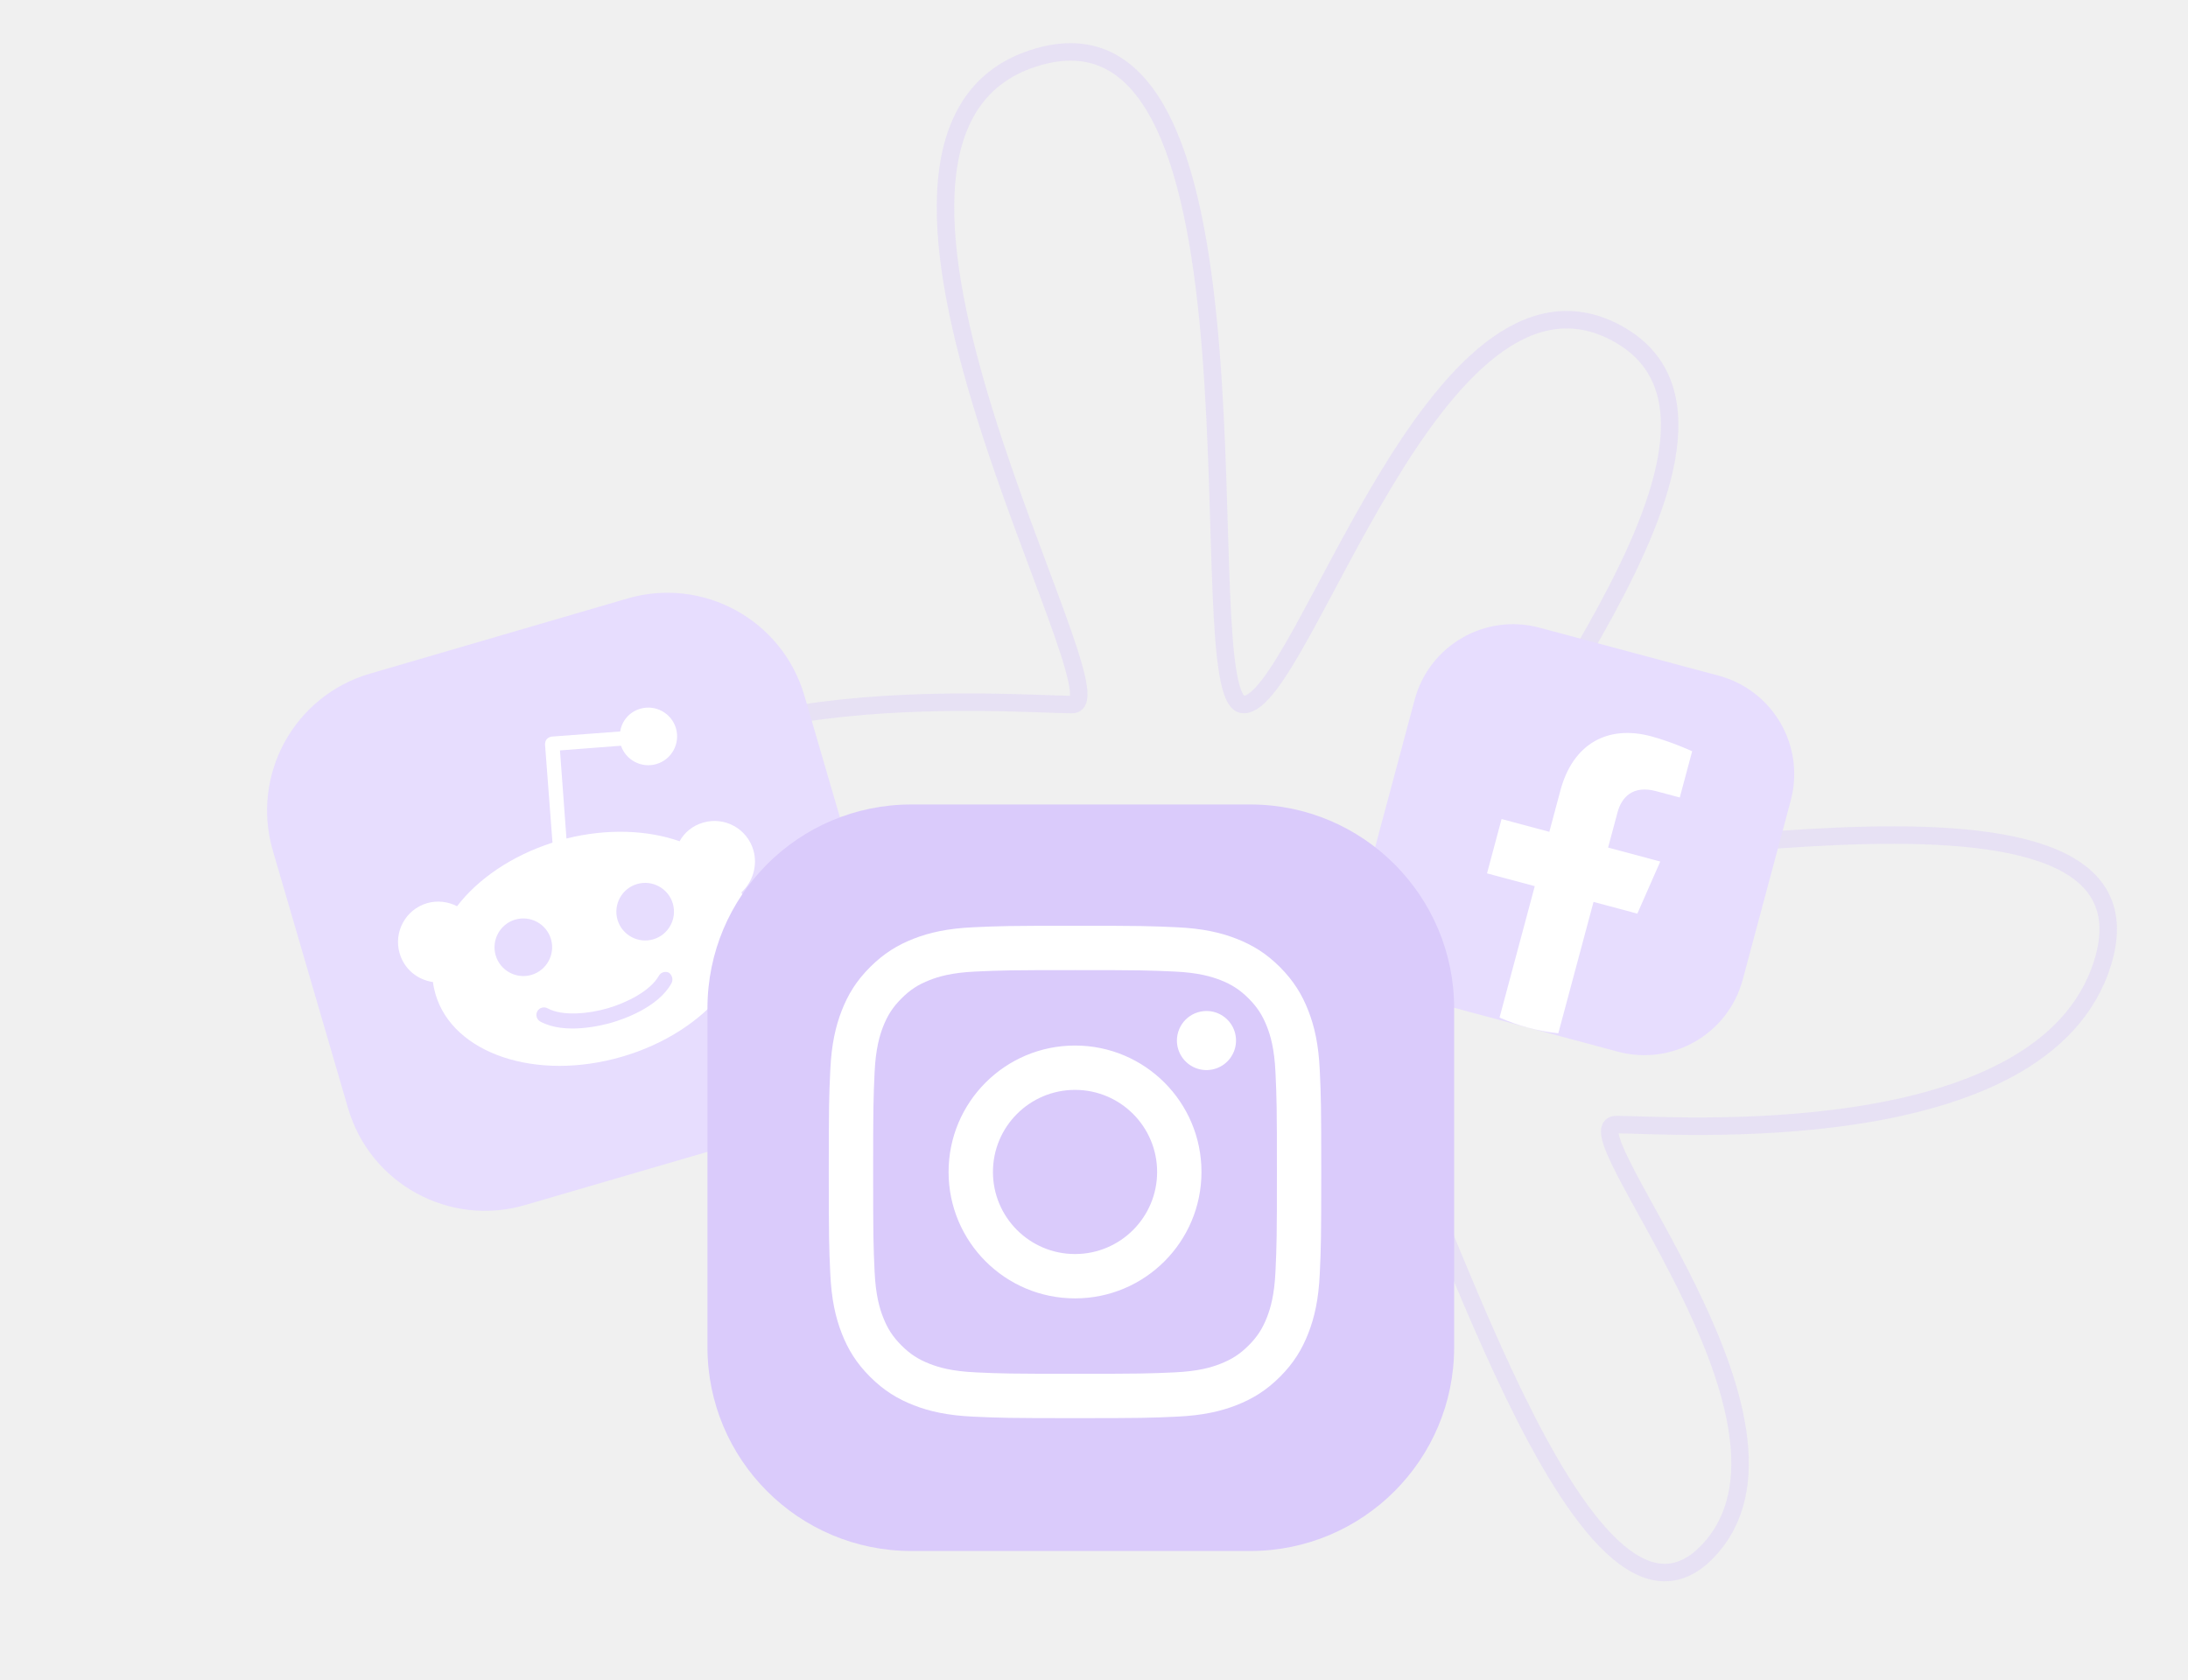
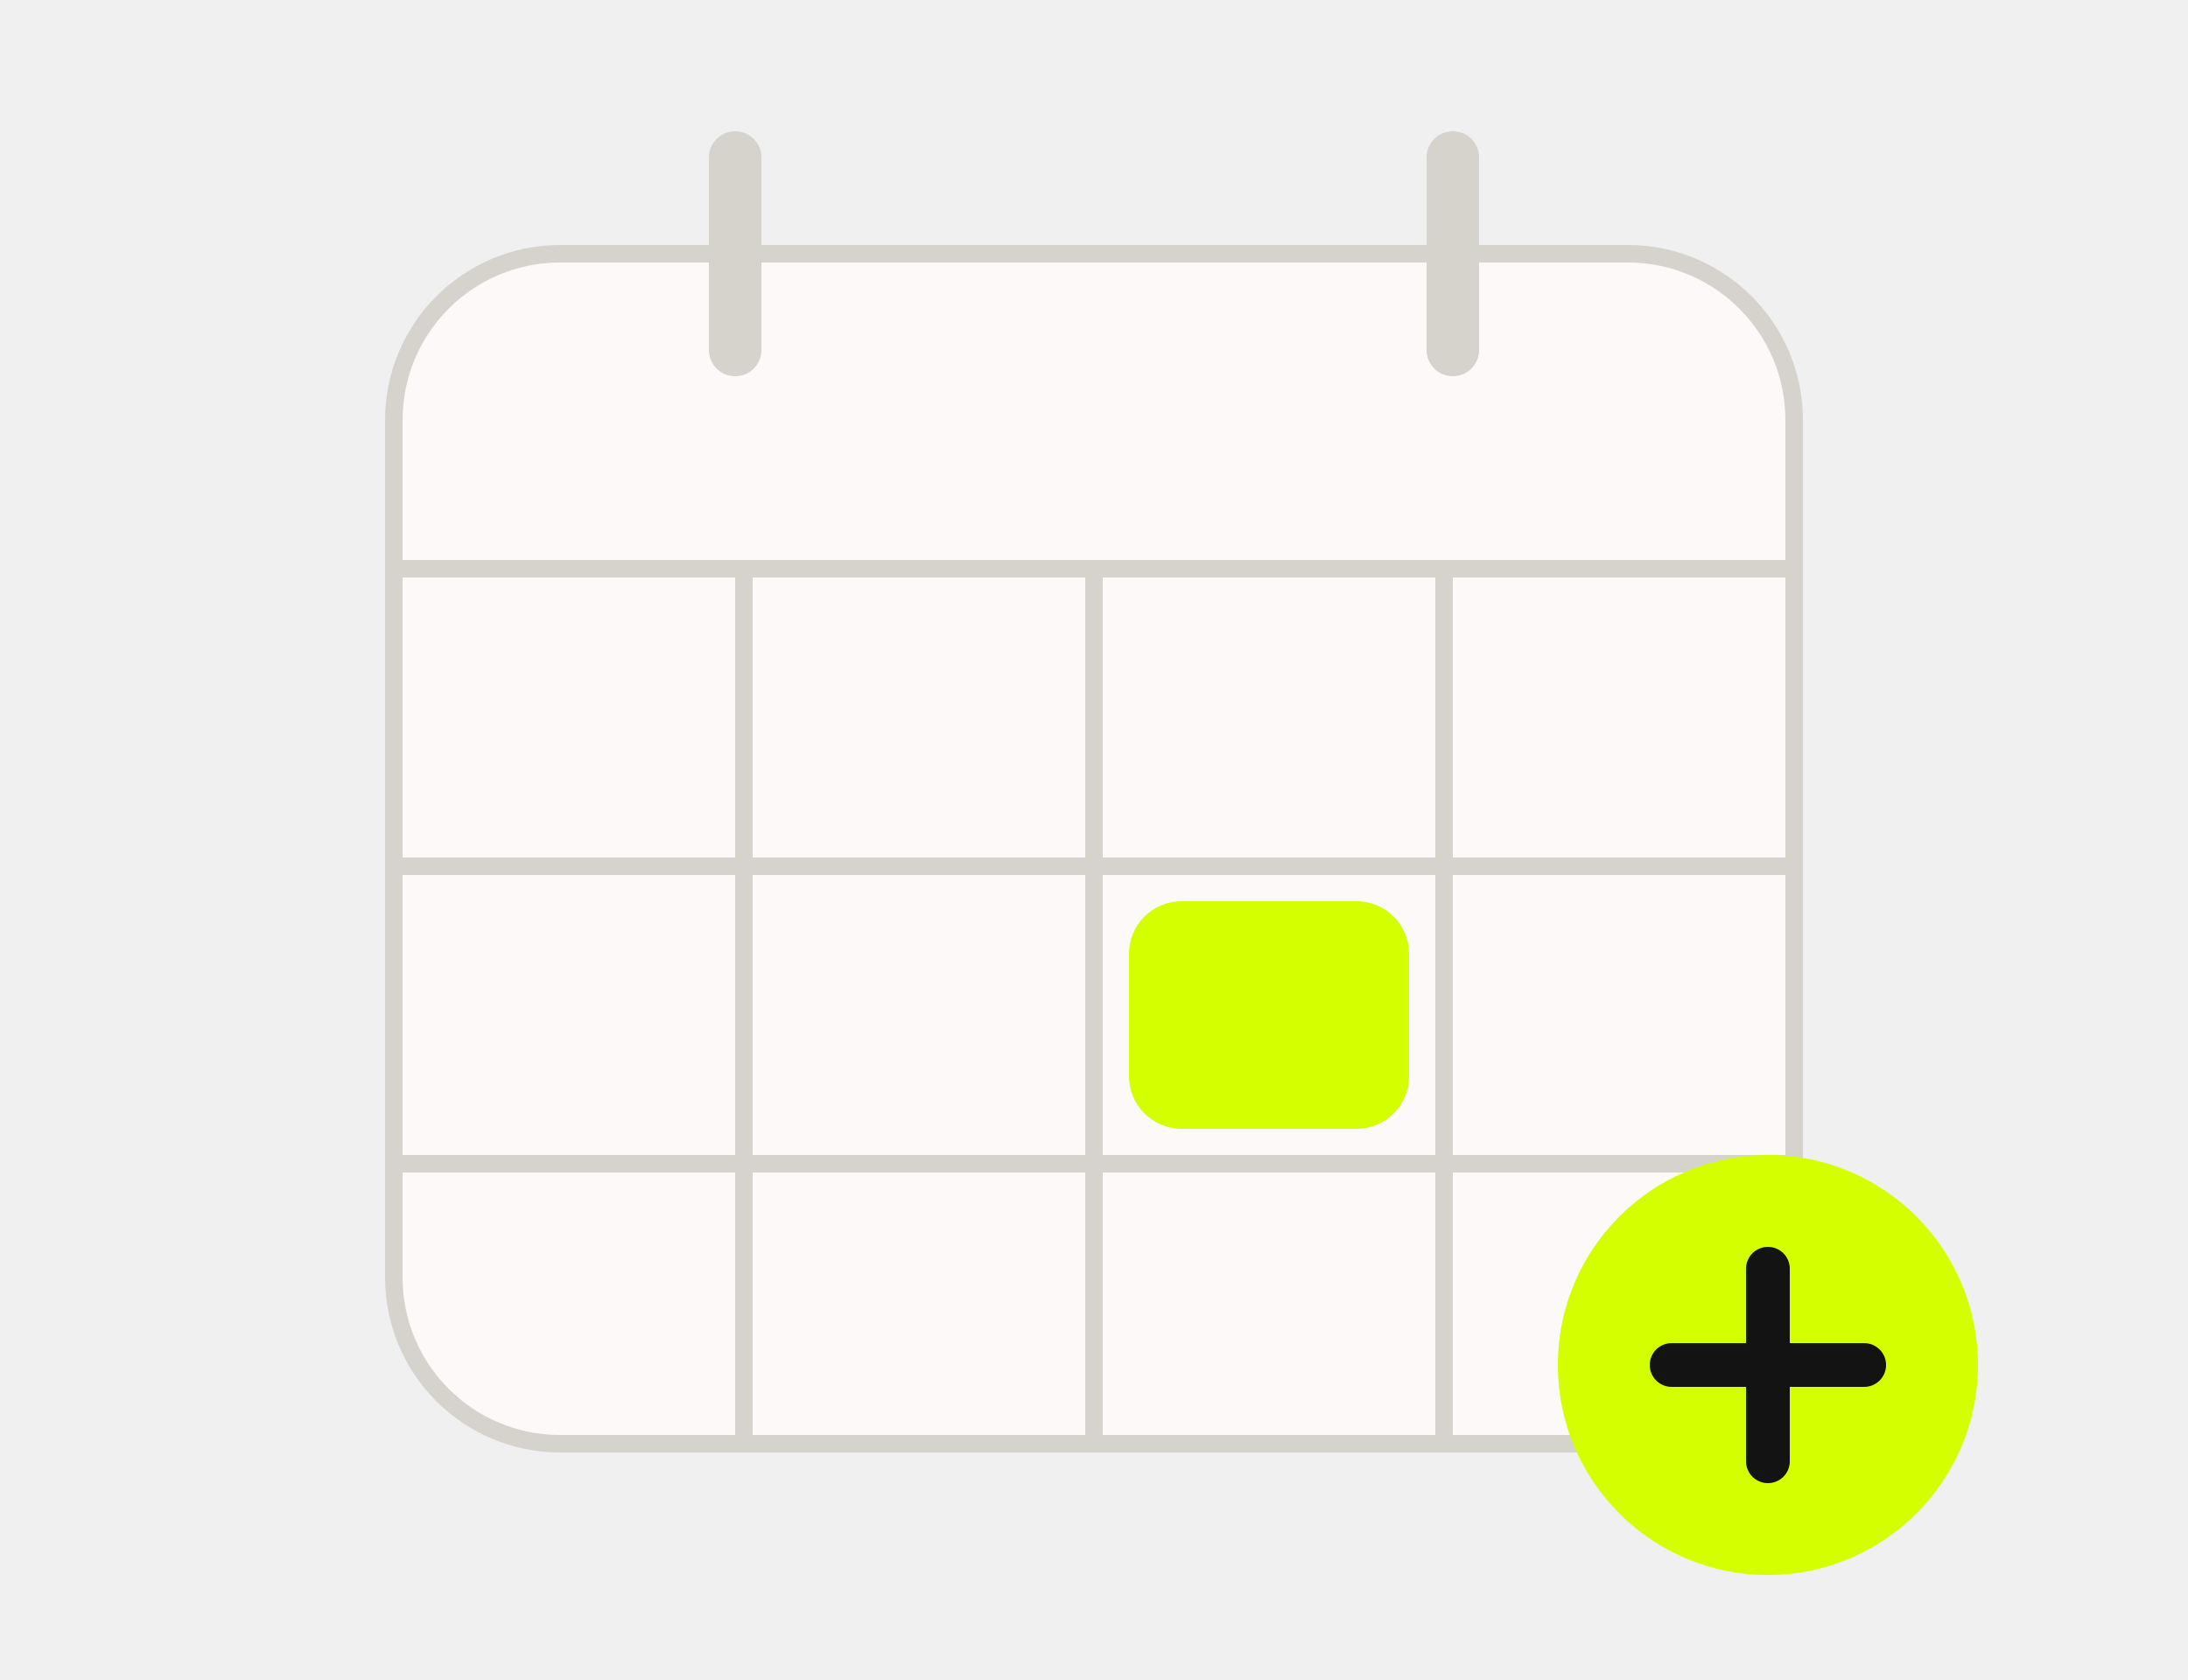
- <svg xmlns="http://www.w3.org/2000/svg" width="125" height="96" viewBox="0 0 125 96" fill="none">
-   <path d="M71.052 40.26C67.67 40.26 73.437 -1.364 59.017 3.336C45.308 7.805 64.478 40.26 61.257 40.26C58.035 40.26 35.521 38.391 34.022 48.568C32.348 59.934 61.842 53.572 62.721 55.03C63.599 56.488 51.14 73.749 59.017 79.03C67.178 84.501 77.599 64.261 79.384 64.261C81.17 64.261 90.399 97.419 97.9 88.261C103.996 80.819 89.464 64.261 92.345 64.261C95.226 64.261 116.722 65.943 120.118 55.03C124.269 41.693 87.173 51.217 84.939 48.568C82.705 45.92 102.82 24.661 92.345 19.029C82.003 13.468 74.434 40.26 71.052 40.26Z" stroke="#DACBFB" stroke-opacity="0.4" stroke-linecap="round" />
-   <rect x="13.302" y="40.781" width="31.633" height="31.633" rx="8.151" transform="rotate(-16.275 13.3018 40.7812)" fill="#E7DDFE" />
-   <path d="M43.039 48.577C42.681 47.351 41.396 46.647 40.171 47.005C39.567 47.181 39.102 47.568 38.825 48.072C37 47.43 34.697 47.331 32.362 47.916L31.991 42.88L35.478 42.613C35.757 43.437 36.647 43.91 37.499 43.661C38.369 43.407 38.872 42.489 38.618 41.619C38.364 40.749 37.446 40.246 36.576 40.5C35.955 40.682 35.526 41.192 35.432 41.798L31.529 42.09C31.417 42.103 31.315 42.152 31.242 42.231C31.169 42.31 31.142 42.414 31.137 42.531L31.563 48.15C29.222 48.91 27.311 50.22 26.111 51.784C25.611 51.525 24.988 51.438 24.402 51.609C23.177 51.966 22.473 53.251 22.831 54.476C23.095 55.382 23.851 55.99 24.736 56.117C24.762 56.34 24.812 56.577 24.879 56.807C25.875 60.217 30.638 61.813 35.539 60.382C40.44 58.951 43.597 55.043 42.601 51.633C42.534 51.403 42.454 51.195 42.356 50.992C42.981 50.424 43.303 49.482 43.039 48.577ZM28.317 54.59C28.063 53.719 28.566 52.802 29.436 52.548C30.306 52.294 31.224 52.797 31.478 53.667C31.732 54.537 31.229 55.455 30.359 55.709C29.489 55.963 28.571 55.46 28.317 54.59ZM38.361 56.186C37.594 57.585 35.555 58.258 34.951 58.434C34.348 58.61 32.244 59.128 30.867 58.374C30.661 58.261 30.583 57.994 30.696 57.788C30.81 57.581 31.076 57.504 31.282 57.617C32.154 58.094 33.683 57.918 34.731 57.612C35.778 57.306 37.144 56.638 37.64 55.761C37.753 55.554 38.019 55.477 38.226 55.59C38.402 55.731 38.474 55.98 38.361 56.186ZM37.32 53.676C36.45 53.93 35.532 53.427 35.278 52.557C35.024 51.687 35.527 50.77 36.397 50.516C37.267 50.261 38.185 50.764 38.439 51.635C38.693 52.505 38.19 53.422 37.32 53.676Z" fill="white" />
-   <rect x="82.326" y="34.36" width="22.244" height="22.244" rx="5.822" transform="rotate(15 82.3262 34.3604)" fill="#E7DDFE" />
-   <path d="M93.541 52.208L94.85 49.231L91.87 48.432L92.41 46.418C92.637 45.568 93.275 44.851 94.609 45.208L95.965 45.571L96.673 42.928C96.673 42.928 95.5 42.388 94.325 42.073C91.87 41.416 89.868 42.474 89.147 45.166L88.513 47.533L85.785 46.802L84.953 49.907L87.681 50.638L85.669 58.146C86.194 58.379 86.742 58.573 87.313 58.726C87.883 58.879 88.455 58.985 89.026 59.045L91.038 51.538L93.541 52.208Z" fill="white" />
-   <rect x="40.417" y="45.97" width="42.658" height="42.658" rx="11.644" fill="#DACBFB" />
-   <path d="M56.727 66.969C56.727 64.379 58.826 62.279 61.416 62.279C64.006 62.279 66.106 64.379 66.106 66.969C66.106 69.559 64.006 71.659 61.416 71.659C58.826 71.659 56.727 69.559 56.727 66.969ZM54.192 66.969C54.192 70.959 57.426 74.193 61.416 74.193C65.406 74.193 68.64 70.959 68.64 66.969C68.64 62.979 65.406 59.745 61.416 59.745C57.426 59.745 54.192 62.979 54.192 66.969M67.237 59.459C67.237 59.793 67.336 60.119 67.522 60.397C67.707 60.675 67.971 60.891 68.279 61.019C68.588 61.147 68.927 61.18 69.254 61.115C69.582 61.05 69.883 60.89 70.119 60.654C70.355 60.418 70.516 60.117 70.581 59.789C70.647 59.462 70.613 59.123 70.486 58.814C70.358 58.505 70.142 58.242 69.864 58.056C69.587 57.87 69.26 57.771 68.926 57.771H68.926C68.478 57.772 68.049 57.949 67.732 58.266C67.416 58.582 67.238 59.011 67.237 59.459ZM55.732 78.42C54.361 78.358 53.615 78.129 53.12 77.936C52.463 77.681 51.994 77.376 51.502 76.884C51.009 76.392 50.704 75.924 50.449 75.267C50.256 74.772 50.028 74.026 49.965 72.654C49.897 71.172 49.883 70.726 49.883 66.969C49.883 63.212 49.898 62.768 49.965 61.284C50.028 59.912 50.258 59.168 50.449 58.672C50.705 58.015 51.01 57.546 51.502 57.053C51.994 56.561 52.462 56.256 53.12 56.001C53.615 55.808 54.361 55.58 55.732 55.517C57.215 55.449 57.661 55.435 61.416 55.435C65.171 55.435 65.617 55.45 67.101 55.517C68.473 55.58 69.217 55.81 69.713 56.001C70.37 56.256 70.839 56.562 71.332 57.054C71.824 57.546 72.128 58.015 72.384 58.672C72.577 59.167 72.806 59.913 72.868 61.284C72.936 62.768 72.95 63.213 72.95 66.969C72.95 70.726 72.936 71.171 72.868 72.655C72.805 74.026 72.576 74.772 72.384 75.267C72.128 75.924 71.824 76.393 71.332 76.884C70.84 77.376 70.37 77.681 69.713 77.936C69.218 78.13 68.473 78.358 67.101 78.421C65.618 78.489 65.173 78.502 61.416 78.502C57.659 78.502 57.215 78.489 55.732 78.421M55.616 52.986C54.118 53.054 53.095 53.292 52.201 53.639C51.276 53.999 50.492 54.48 49.709 55.262C48.926 56.044 48.445 56.828 48.086 57.754C47.739 58.649 47.501 59.671 47.433 61.169C47.364 62.669 47.348 63.149 47.348 66.969C47.348 70.79 47.364 71.269 47.433 72.769C47.501 74.267 47.739 75.29 48.086 76.184C48.445 77.109 48.926 77.894 49.709 78.676C50.492 79.457 51.275 79.938 52.201 80.299C53.096 80.646 54.118 80.884 55.616 80.952C57.117 81.02 57.595 81.037 61.416 81.037C65.236 81.037 65.716 81.021 67.216 80.952C68.713 80.884 69.736 80.646 70.63 80.299C71.555 79.938 72.34 79.458 73.123 78.676C73.906 77.894 74.385 77.109 74.745 76.184C75.093 75.29 75.332 74.267 75.399 72.769C75.467 71.268 75.483 70.79 75.483 66.969C75.483 63.149 75.467 62.669 75.399 61.169C75.331 59.671 75.093 58.648 74.745 57.754C74.385 56.829 73.904 56.045 73.123 55.262C72.341 54.479 71.555 53.999 70.632 53.639C69.736 53.292 68.713 53.053 67.217 52.986C65.717 52.917 65.237 52.901 61.417 52.901C57.598 52.901 57.117 52.917 55.616 52.986" fill="white" />
+ <svg xmlns="http://www.w3.org/2000/svg" width="125" height="96" viewBox="0 0 125 96" fill="none" role="img" aria-label="Empty calendar">
+   <rect x="22.5" y="14.5" width="80" height="68" rx="9.5" fill="#FCF9F8" stroke="#D6D3CC" />
+   <path d="M22.5 32.5H102.5" stroke="#D6D3CC" />
+   <path d="M42 9V20M83 9V20" stroke="#D6D3CC" stroke-width="3" stroke-linecap="round" />
+   <path d="M42.5 32.5V82.5M62.5 32.5V82.5M82.5 32.5V82.5M22.5 49.5H102.5M22.5 66.5H102.5" stroke="#D6D3CC" />
+   <rect x="64.5" y="51.5" width="16" height="13" rx="3" fill="#D4FF00" />
+   <circle cx="101" cy="78" r="12" fill="#D4FF00" />
+   <path d="M101 72.5V83.5M95.5 78H106.5" stroke="#131313" stroke-width="2.5" stroke-linecap="round" />
</svg>
